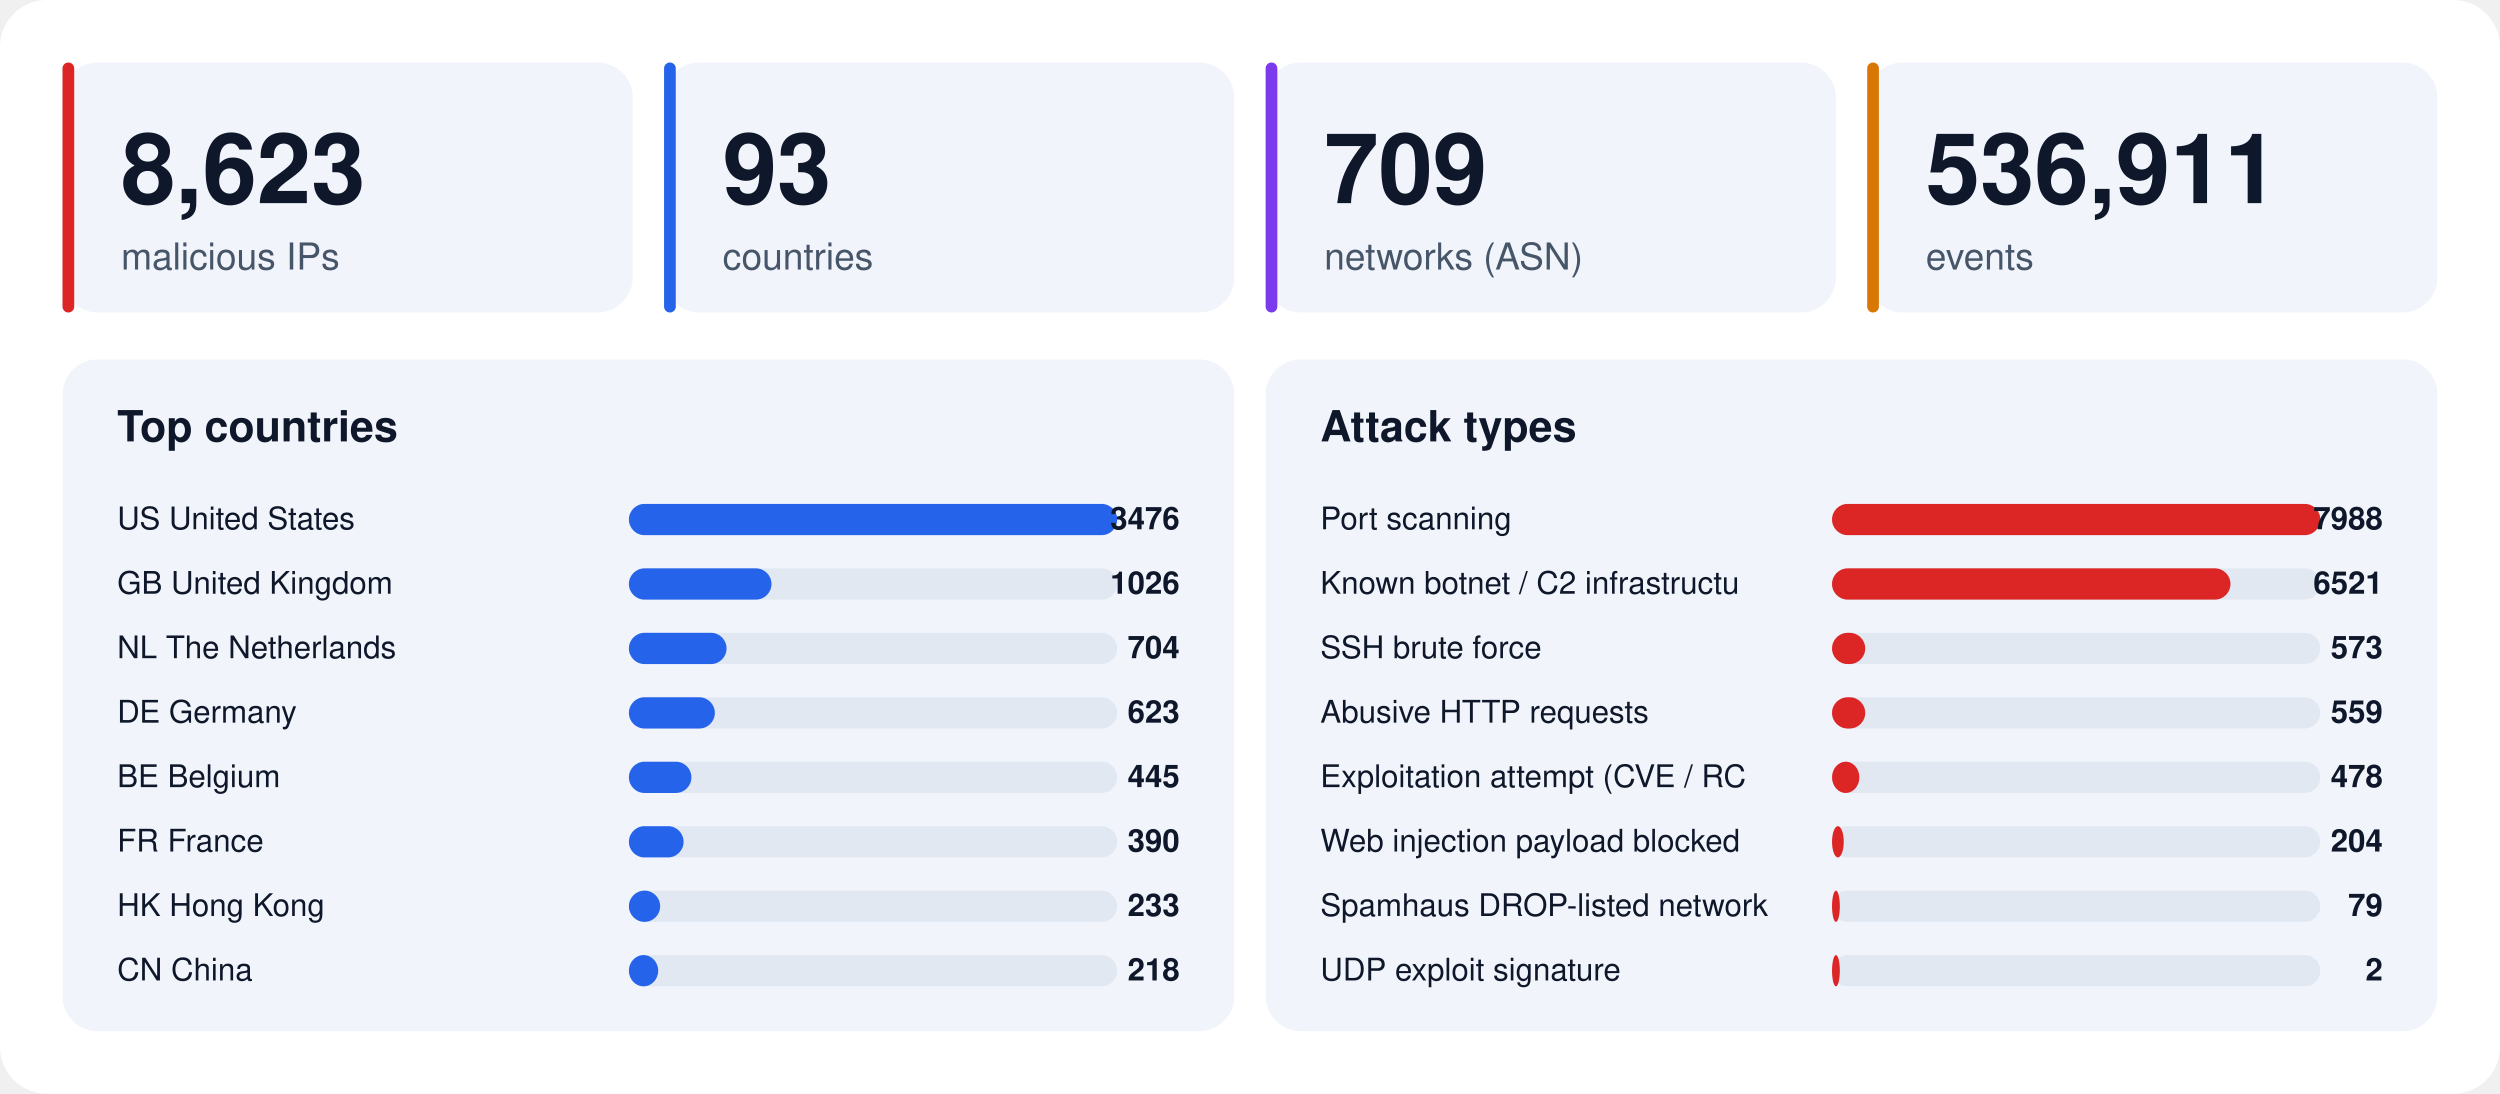
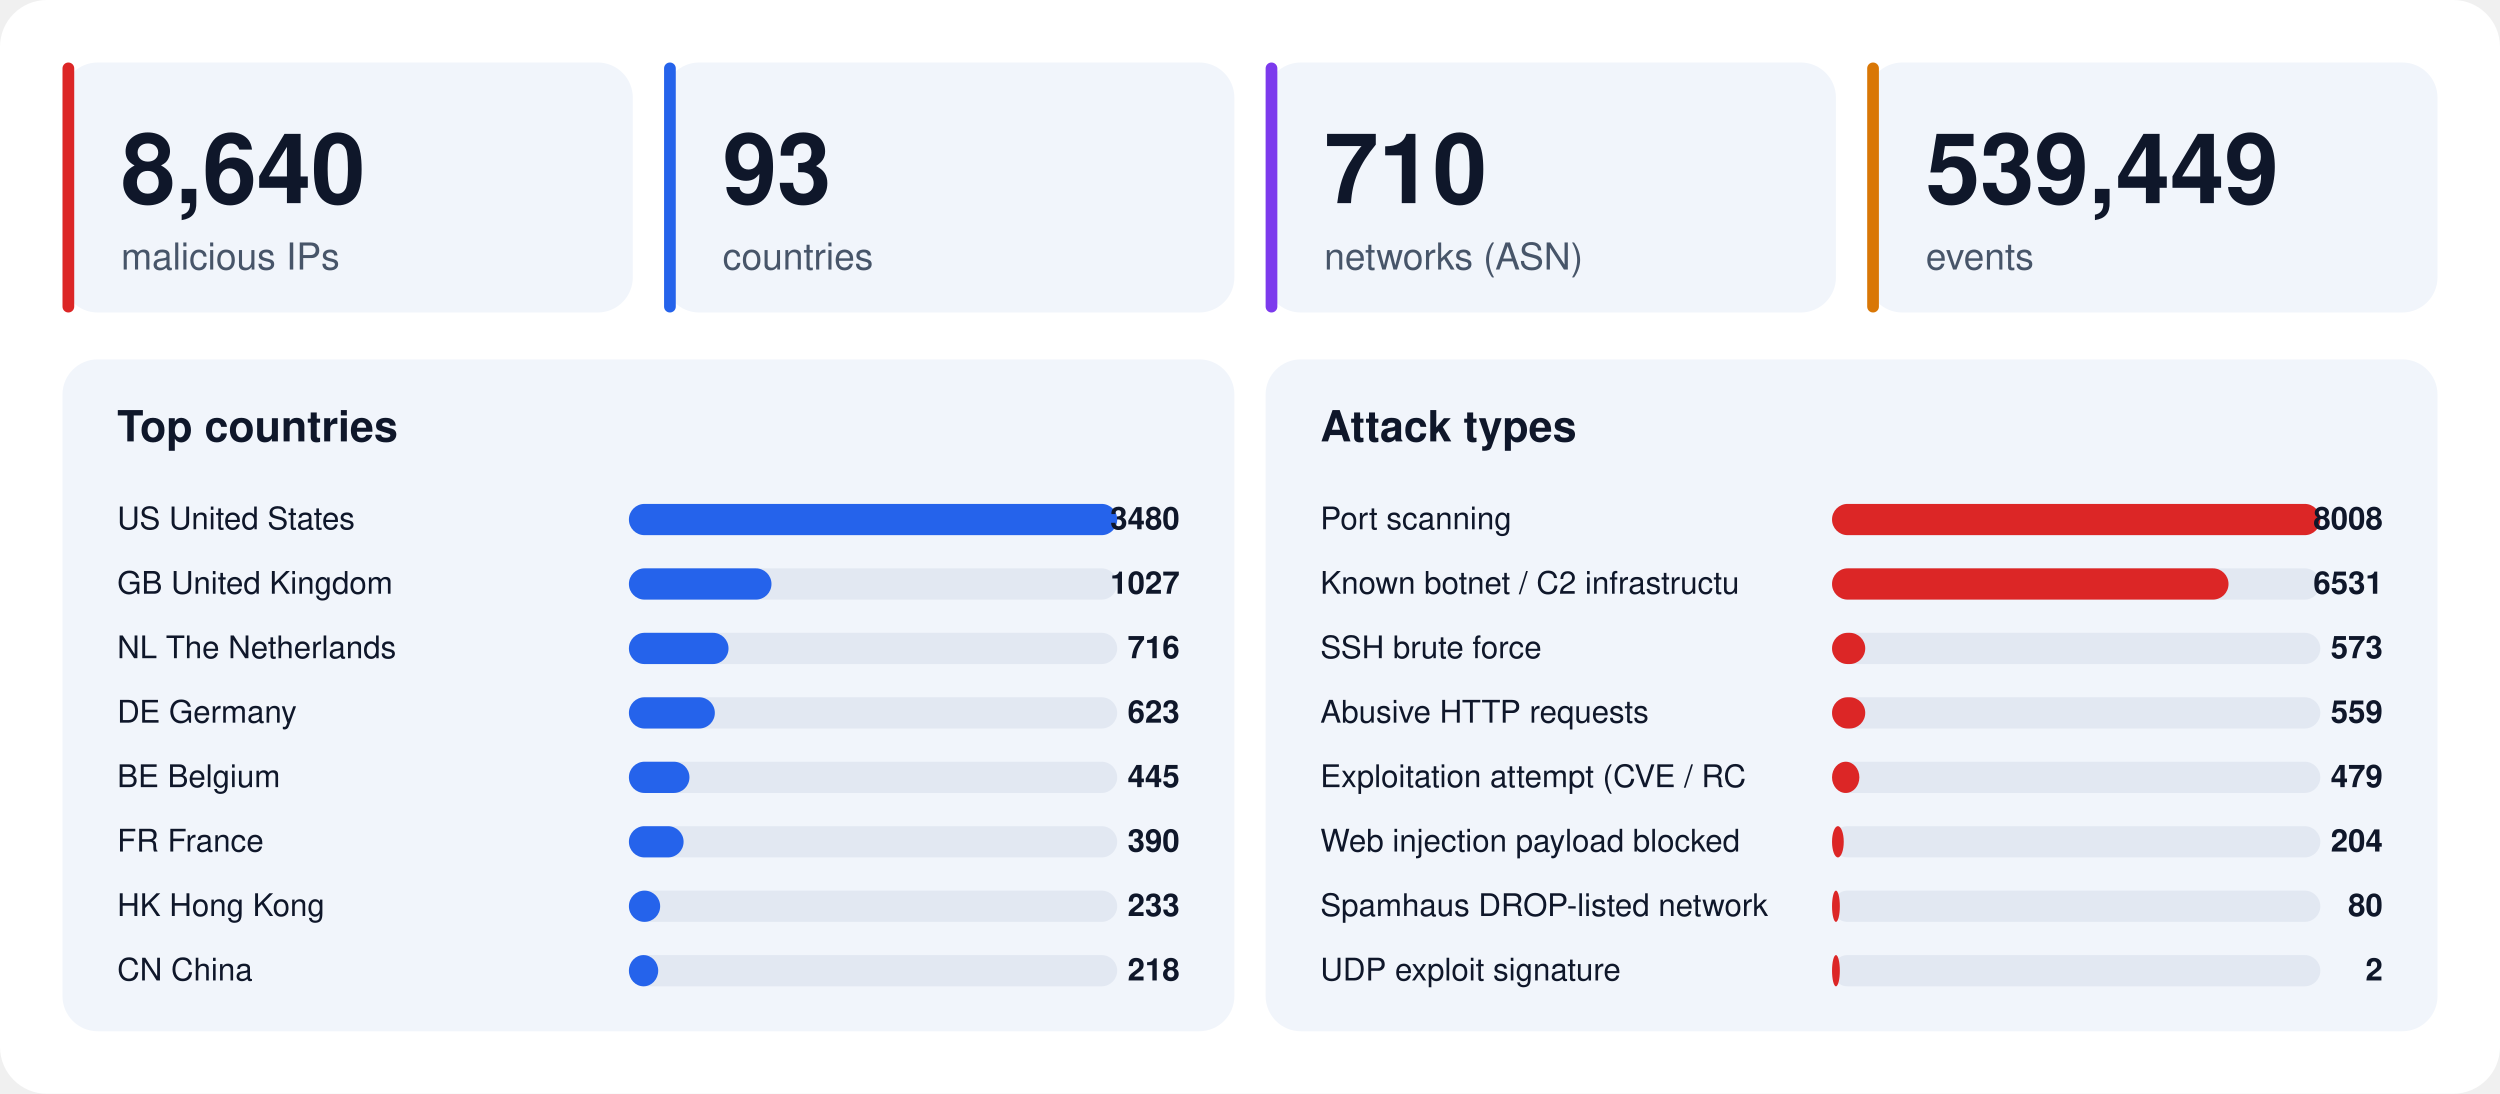
<svg xmlns="http://www.w3.org/2000/svg" width="1280" height="560" viewBox="0 0 1280 560" font-family="-apple-system,BlinkMacSystemFont,'Segoe UI',Helvetica,Arial,sans-serif">
  <rect width="1280" height="560" rx="24" fill="#ffffff" />
  <rect x="32" y="32" width="292" height="128" rx="18" fill="#f1f5fb" />
  <rect x="32" y="32" width="6" height="128" rx="3" fill="#dc2626" />
-   <text x="62" y="104" font-size="50" font-weight="800" fill="#0f172a">8,623</text>
+   <text x="62" y="104" font-size="50" font-weight="800" fill="#0f172a">8,640</text>
  <text x="62" y="138" font-size="19" fill="#475569">malicious IPs</text>
  <rect x="340" y="32" width="292" height="128" rx="18" fill="#f1f5fb" />
  <rect x="340" y="32" width="6" height="128" rx="3" fill="#2563eb" />
  <text x="370" y="104" font-size="50" font-weight="800" fill="#0f172a">93</text>
  <text x="370" y="138" font-size="19" fill="#475569">countries</text>
  <rect x="648" y="32" width="292" height="128" rx="18" fill="#f1f5fb" />
  <rect x="648" y="32" width="6" height="128" rx="3" fill="#7c3aed" />
-   <text x="678" y="104" font-size="50" font-weight="800" fill="#0f172a">709</text>
+   <text x="678" y="104" font-size="50" font-weight="800" fill="#0f172a">710</text>
  <text x="678" y="138" font-size="19" fill="#475569">networks (ASN)</text>
  <rect x="956" y="32" width="292" height="128" rx="18" fill="#f1f5fb" />
  <rect x="956" y="32" width="6" height="128" rx="3" fill="#d97706" />
-   <text x="986" y="104" font-size="50" font-weight="800" fill="#0f172a">536,911</text>
+   <text x="986" y="104" font-size="50" font-weight="800" fill="#0f172a">539,449</text>
  <text x="986" y="138" font-size="19" fill="#475569">events</text>
  <rect x="32" y="184" width="600" height="344" rx="18" fill="#f1f5fb" />
  <text x="60" y="226" font-size="22" font-weight="700" fill="#0f172a">Top countries</text>
  <text x="60" y="271" font-size="16" fill="#0f172a">US  United States</text>
  <rect x="322" y="258" width="250" height="16" rx="8" fill="#e2e8f2" />
  <rect x="322" y="258" width="250" height="16" rx="8" fill="#2563eb" />
-   <text x="604" y="271" font-size="16" font-weight="700" text-anchor="end" fill="#0f172a">3476</text>
+   <text x="604" y="271" font-size="16" font-weight="700" text-anchor="end" fill="#0f172a">3480</text>
  <text x="60" y="304" font-size="16" fill="#0f172a">GB  United Kingdom</text>
  <rect x="322" y="291" width="250" height="16" rx="8" fill="#e2e8f2" />
  <rect x="322" y="291" width="73" height="16" rx="8" fill="#2563eb" />
-   <text x="604" y="304" font-size="16" font-weight="700" text-anchor="end" fill="#0f172a">1026</text>
+   <text x="604" y="304" font-size="16" font-weight="700" text-anchor="end" fill="#0f172a">1027</text>
  <text x="60" y="337" font-size="16" fill="#0f172a">NL  The Netherlands</text>
  <rect x="322" y="324" width="250" height="16" rx="8" fill="#e2e8f2" />
-   <rect x="322" y="324" width="50" height="16" rx="8" fill="#2563eb" />
-   <text x="604" y="337" font-size="16" font-weight="700" text-anchor="end" fill="#0f172a">704</text>
+   <rect x="322" y="324" width="51" height="16" rx="8" fill="#2563eb" />
+   <text x="604" y="337" font-size="16" font-weight="700" text-anchor="end" fill="#0f172a">716</text>
  <text x="60" y="370" font-size="16" fill="#0f172a">DE  Germany</text>
  <rect x="322" y="357" width="250" height="16" rx="8" fill="#e2e8f2" />
  <rect x="322" y="357" width="44" height="16" rx="8" fill="#2563eb" />
  <text x="604" y="370" font-size="16" font-weight="700" text-anchor="end" fill="#0f172a">623</text>
  <text x="60" y="403" font-size="16" fill="#0f172a">BE  Belgium</text>
  <rect x="322" y="390" width="250" height="16" rx="8" fill="#e2e8f2" />
-   <rect x="322" y="390" width="32" height="16" rx="8" fill="#2563eb" />
+   <rect x="322" y="390" width="31" height="16" rx="8" fill="#2563eb" />
  <text x="604" y="403" font-size="16" font-weight="700" text-anchor="end" fill="#0f172a">445</text>
  <text x="60" y="436" font-size="16" fill="#0f172a">FR  France</text>
  <rect x="322" y="423" width="250" height="16" rx="8" fill="#e2e8f2" />
  <rect x="322" y="423" width="28" height="16" rx="8" fill="#2563eb" />
  <text x="604" y="436" font-size="16" font-weight="700" text-anchor="end" fill="#0f172a">390</text>
  <text x="60" y="469" font-size="16" fill="#0f172a">HK  Hong Kong</text>
  <rect x="322" y="456" width="250" height="16" rx="8" fill="#e2e8f2" />
  <rect x="322" y="456" width="16" height="16" rx="8" fill="#2563eb" />
  <text x="604" y="469" font-size="16" font-weight="700" text-anchor="end" fill="#0f172a">233</text>
  <text x="60" y="502" font-size="16" fill="#0f172a">CN  China</text>
  <rect x="322" y="489" width="250" height="16" rx="8" fill="#e2e8f2" />
  <rect x="322" y="489" width="15" height="16" rx="8" fill="#2563eb" />
  <text x="604" y="502" font-size="16" font-weight="700" text-anchor="end" fill="#0f172a">218</text>
  <rect x="648" y="184" width="600" height="344" rx="18" fill="#f1f5fb" />
  <text x="676" y="226" font-size="22" font-weight="700" fill="#0f172a">Attack types</text>
  <text x="676" y="271" font-size="16" fill="#0f172a">Port scanning</text>
  <rect x="938" y="258" width="250" height="16" rx="8" fill="#e2e8f2" />
  <rect x="938" y="258" width="250" height="16" rx="8" fill="#dc2626" />
-   <text x="1220" y="271" font-size="16" font-weight="700" text-anchor="end" fill="#0f172a">7988</text>
+   <text x="1220" y="271" font-size="16" font-weight="700" text-anchor="end" fill="#0f172a">8008</text>
  <text x="676" y="304" font-size="16" fill="#0f172a">Known botnet / C2 infrastructu</text>
  <rect x="938" y="291" width="250" height="16" rx="8" fill="#e2e8f2" />
-   <rect x="938" y="291" width="204" height="16" rx="8" fill="#dc2626" />
-   <text x="1220" y="304" font-size="16" font-weight="700" text-anchor="end" fill="#0f172a">6521</text>
+   <rect x="938" y="291" width="203" height="16" rx="8" fill="#dc2626" />
+   <text x="1220" y="304" font-size="16" font-weight="700" text-anchor="end" fill="#0f172a">6531</text>
  <text x="676" y="337" font-size="16" fill="#0f172a">SSH brute force</text>
  <rect x="938" y="324" width="250" height="16" rx="8" fill="#e2e8f2" />
  <rect x="938" y="324" width="17" height="16" rx="8" fill="#dc2626" />
  <text x="1220" y="337" font-size="16" font-weight="700" text-anchor="end" fill="#0f172a">573</text>
  <text x="676" y="370" font-size="16" fill="#0f172a">Abusive HTTP requests</text>
  <rect x="938" y="357" width="250" height="16" rx="8" fill="#e2e8f2" />
  <rect x="938" y="357" width="17" height="16" rx="8" fill="#dc2626" />
  <text x="1220" y="370" font-size="16" font-weight="700" text-anchor="end" fill="#0f172a">559</text>
  <text x="676" y="403" font-size="16" fill="#0f172a">Exploitation attempt (CVE / RC</text>
  <rect x="938" y="390" width="250" height="16" rx="8" fill="#e2e8f2" />
  <rect x="938" y="390" width="14" height="16" rx="8" fill="#dc2626" />
-   <text x="1220" y="403" font-size="16" font-weight="700" text-anchor="end" fill="#0f172a">478</text>
+   <text x="1220" y="403" font-size="16" font-weight="700" text-anchor="end" fill="#0f172a">479</text>
  <text x="676" y="436" font-size="16" fill="#0f172a">Web injection payload blocked </text>
  <rect x="938" y="423" width="250" height="16" rx="8" fill="#e2e8f2" />
  <rect x="938" y="423" width="6" height="16" rx="8" fill="#dc2626" />
  <text x="1220" y="436" font-size="16" font-weight="700" text-anchor="end" fill="#0f172a">204</text>
  <text x="676" y="469" font-size="16" fill="#0f172a">Spamhaus DROP-listed network</text>
  <rect x="938" y="456" width="250" height="16" rx="8" fill="#e2e8f2" />
  <rect x="938" y="456" width="4" height="16" rx="8" fill="#dc2626" />
-   <text x="1220" y="469" font-size="16" font-weight="700" text-anchor="end" fill="#0f172a">79</text>
+   <text x="1220" y="469" font-size="16" font-weight="700" text-anchor="end" fill="#0f172a">80</text>
  <text x="676" y="502" font-size="16" fill="#0f172a">UDP exploit signature</text>
  <rect x="938" y="489" width="250" height="16" rx="8" fill="#e2e8f2" />
  <rect x="938" y="489" width="4" height="16" rx="8" fill="#dc2626" />
  <text x="1220" y="502" font-size="16" font-weight="700" text-anchor="end" fill="#0f172a">2</text>
</svg>
